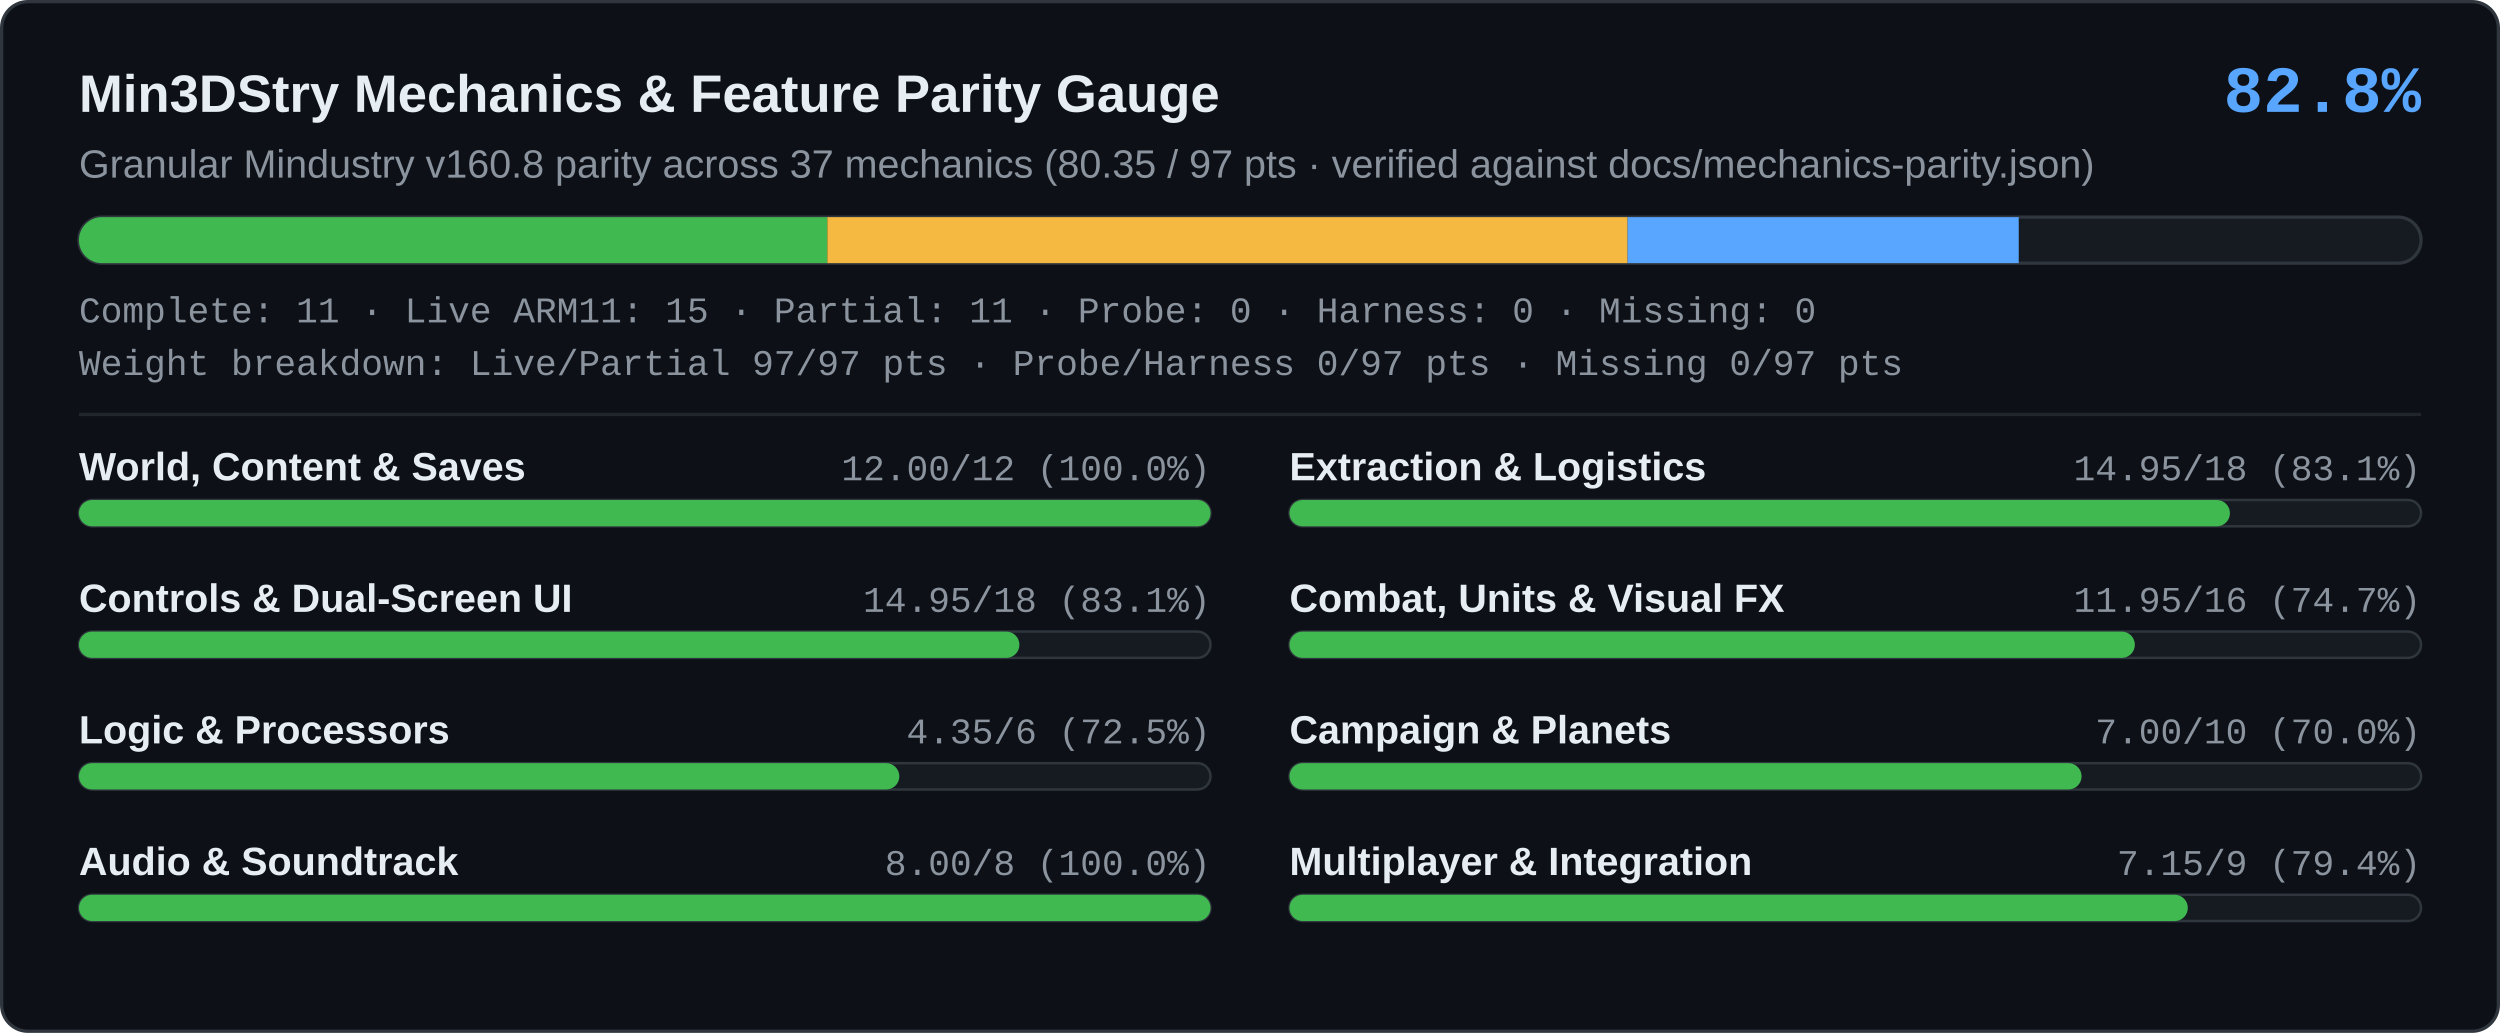
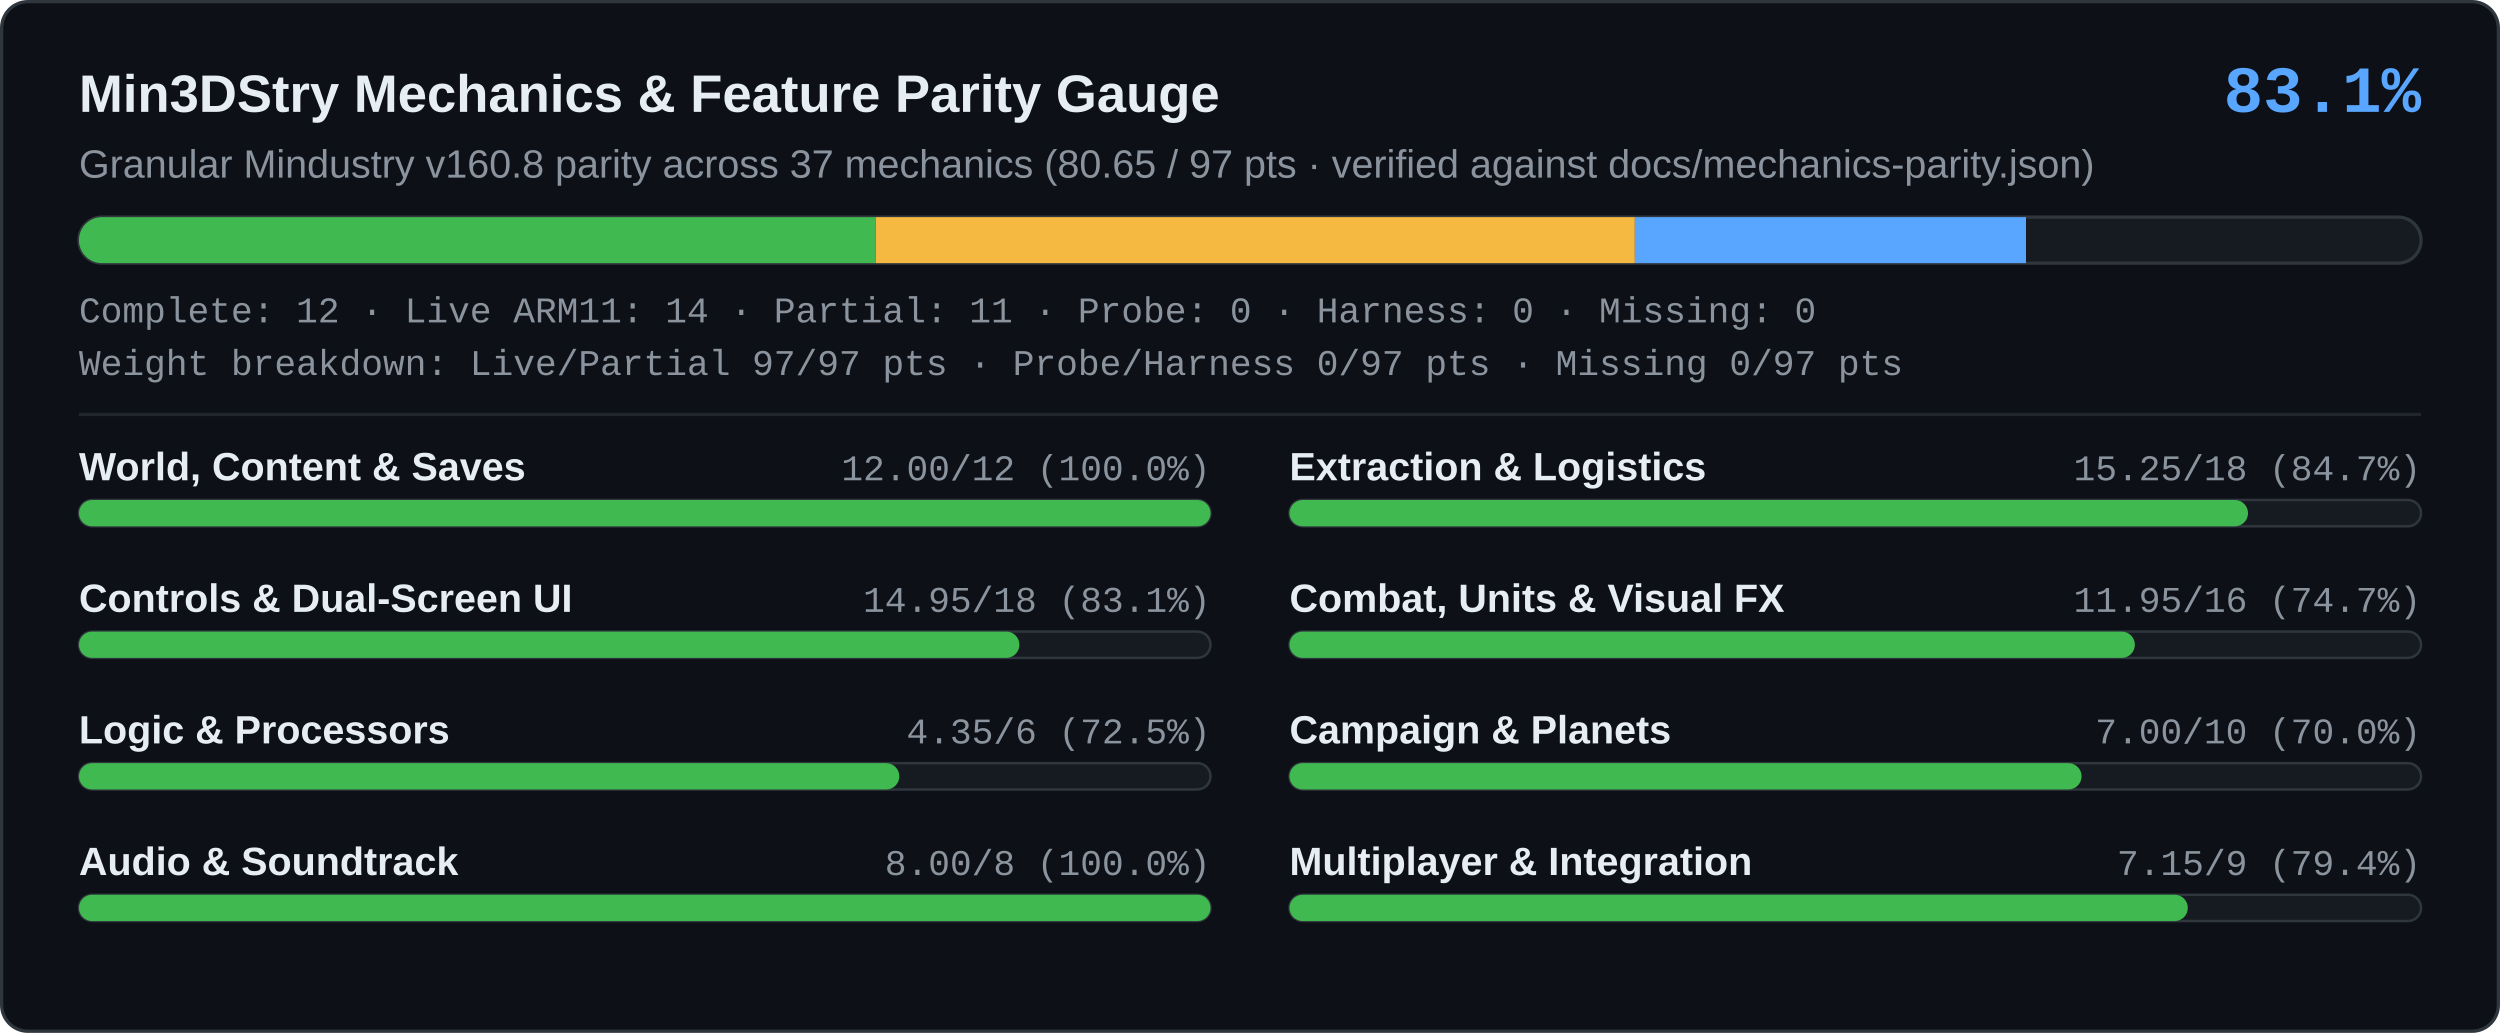
- <svg xmlns="http://www.w3.org/2000/svg" width="760" height="314" viewBox="0 0 760 314" role="img" aria-label="Min3DStry Mechanics &amp; Feature Parity 82.8%">
+ <svg xmlns="http://www.w3.org/2000/svg" width="760" height="314" viewBox="0 0 760 314" role="img" aria-label="Min3DStry Mechanics &amp; Feature Parity 83.1%">
  <defs>
    <clipPath id="mechBarClip">
      <rect x="24" y="66" width="712" height="14" rx="7" />
    </clipPath>
  </defs>
  <rect x="0.5" y="0.5" width="759" height="313" rx="8" fill="#0d1117" stroke="#30363d" />
  <text x="24" y="34" fill="#e6edf3" font-family="Segoe UI, Ubuntu, Arial, sans-serif" font-size="16" font-weight="700">Min3DStry Mechanics &amp; Feature Parity Gauge</text>
-   <text x="736" y="34" text-anchor="end" fill="#58a6ff" font-family="Consolas, Liberation Mono, monospace" font-size="20" font-weight="700">82.8%</text>
-   <text x="24" y="54" fill="#8b949e" font-family="Segoe UI, Ubuntu, Arial, sans-serif" font-size="12">Granular Mindustry v160.8 parity across 37 mechanics (80.35 / 97 pts · verified against docs/mechanics-parity.json)</text>
+   <text x="736" y="34" text-anchor="end" fill="#58a6ff" font-family="Consolas, Liberation Mono, monospace" font-size="20" font-weight="700">83.1%</text>
+   <text x="24" y="54" fill="#8b949e" font-family="Segoe UI, Ubuntu, Arial, sans-serif" font-size="12">Granular Mindustry v160.8 parity across 37 mechanics (80.65 / 97 pts · verified against docs/mechanics-parity.json)</text>
  <rect x="24" y="66" width="712" height="14" rx="7" fill="#161b22" stroke="#30363d" />
  <g clip-path="url(#mechBarClip)">
-     <rect x="24.0" y="66" width="227.5" height="14" fill="#3fb950" />
-     <rect x="251.5" y="66" width="243.3" height="14" fill="#f5b841" />
-     <rect x="494.8" y="66" width="118.9" height="14" fill="#58a6ff" />
+     <rect x="24.0" y="66" width="242.2" height="14" fill="#3fb950" />
+     <rect x="266.2" y="66" width="230.8" height="14" fill="#f5b841" />
+     <rect x="497.0" y="66" width="118.9" height="14" fill="#58a6ff" />
  </g>
-   <text x="24" y="98" fill="#8b949e" font-family="Consolas, Liberation Mono, monospace" font-size="11">Complete: 11  ·  Live ARM11: 15  ·  Partial: 11  ·  Probe: 0  ·  Harness: 0  ·  Missing: 0</text>
+   <text x="24" y="98" fill="#8b949e" font-family="Consolas, Liberation Mono, monospace" font-size="11">Complete: 12  ·  Live ARM11: 14  ·  Partial: 11  ·  Probe: 0  ·  Harness: 0  ·  Missing: 0</text>
  <text x="24" y="114" fill="#8b949e" font-family="Consolas, Liberation Mono, monospace" font-size="11">Weight breakdown:  Live/Partial 97/97 pts  ·  Probe/Harness 0/97 pts  ·  Missing 0/97 pts</text>
  <line x1="24" y1="126" x2="736" y2="126" stroke="#21262d" stroke-width="1" />
  <text x="24" y="146" fill="#e6edf3" font-family="Segoe UI, Ubuntu, Arial, sans-serif" font-size="12" font-weight="600">World, Content &amp; Saves</text>
  <text x="368" y="146" text-anchor="end" fill="#8b949e" font-family="Consolas, Liberation Mono, monospace" font-size="11">12.00/12 (100.0%)</text>
  <rect x="24" y="152" width="344" height="8" rx="4" fill="#161b22" stroke="#30363d" stroke-width="0.75" />
  <rect x="24" y="152" width="344.0" height="8" rx="4" fill="#3fb950" />
  <text x="392" y="146" fill="#e6edf3" font-family="Segoe UI, Ubuntu, Arial, sans-serif" font-size="12" font-weight="600">Extraction &amp; Logistics</text>
-   <text x="736" y="146" text-anchor="end" fill="#8b949e" font-family="Consolas, Liberation Mono, monospace" font-size="11">14.95/18 (83.1%)</text>
+   <text x="736" y="146" text-anchor="end" fill="#8b949e" font-family="Consolas, Liberation Mono, monospace" font-size="11">15.25/18 (84.7%)</text>
  <rect x="392" y="152" width="344" height="8" rx="4" fill="#161b22" stroke="#30363d" stroke-width="0.75" />
-   <rect x="392" y="152" width="285.9" height="8" rx="4" fill="#3fb950" />
+   <rect x="392" y="152" width="291.4" height="8" rx="4" fill="#3fb950" />
  <text x="24" y="186" fill="#e6edf3" font-family="Segoe UI, Ubuntu, Arial, sans-serif" font-size="12" font-weight="600">Controls &amp; Dual-Screen UI</text>
  <text x="368" y="186" text-anchor="end" fill="#8b949e" font-family="Consolas, Liberation Mono, monospace" font-size="11">14.95/18 (83.1%)</text>
  <rect x="24" y="192" width="344" height="8" rx="4" fill="#161b22" stroke="#30363d" stroke-width="0.75" />
  <rect x="24" y="192" width="285.9" height="8" rx="4" fill="#3fb950" />
  <text x="392" y="186" fill="#e6edf3" font-family="Segoe UI, Ubuntu, Arial, sans-serif" font-size="12" font-weight="600">Combat, Units &amp; Visual FX</text>
  <text x="736" y="186" text-anchor="end" fill="#8b949e" font-family="Consolas, Liberation Mono, monospace" font-size="11">11.95/16 (74.7%)</text>
  <rect x="392" y="192" width="344" height="8" rx="4" fill="#161b22" stroke="#30363d" stroke-width="0.75" />
  <rect x="392" y="192" width="257.0" height="8" rx="4" fill="#3fb950" />
  <text x="24" y="226" fill="#e6edf3" font-family="Segoe UI, Ubuntu, Arial, sans-serif" font-size="12" font-weight="600">Logic &amp; Processors</text>
  <text x="368" y="226" text-anchor="end" fill="#8b949e" font-family="Consolas, Liberation Mono, monospace" font-size="11">4.35/6 (72.5%)</text>
  <rect x="24" y="232" width="344" height="8" rx="4" fill="#161b22" stroke="#30363d" stroke-width="0.75" />
  <rect x="24" y="232" width="249.4" height="8" rx="4" fill="#3fb950" />
  <text x="392" y="226" fill="#e6edf3" font-family="Segoe UI, Ubuntu, Arial, sans-serif" font-size="12" font-weight="600">Campaign &amp; Planets</text>
  <text x="736" y="226" text-anchor="end" fill="#8b949e" font-family="Consolas, Liberation Mono, monospace" font-size="11">7.00/10 (70.0%)</text>
  <rect x="392" y="232" width="344" height="8" rx="4" fill="#161b22" stroke="#30363d" stroke-width="0.75" />
  <rect x="392" y="232" width="240.8" height="8" rx="4" fill="#3fb950" />
  <text x="24" y="266" fill="#e6edf3" font-family="Segoe UI, Ubuntu, Arial, sans-serif" font-size="12" font-weight="600">Audio &amp; Soundtrack</text>
  <text x="368" y="266" text-anchor="end" fill="#8b949e" font-family="Consolas, Liberation Mono, monospace" font-size="11">8.00/8 (100.0%)</text>
  <rect x="24" y="272" width="344" height="8" rx="4" fill="#161b22" stroke="#30363d" stroke-width="0.75" />
  <rect x="24" y="272" width="344.0" height="8" rx="4" fill="#3fb950" />
  <text x="392" y="266" fill="#e6edf3" font-family="Segoe UI, Ubuntu, Arial, sans-serif" font-size="12" font-weight="600">Multiplayer &amp; Integration</text>
  <text x="736" y="266" text-anchor="end" fill="#8b949e" font-family="Consolas, Liberation Mono, monospace" font-size="11">7.15/9 (79.4%)</text>
  <rect x="392" y="272" width="344" height="8" rx="4" fill="#161b22" stroke="#30363d" stroke-width="0.75" />
  <rect x="392" y="272" width="273.1" height="8" rx="4" fill="#3fb950" />
</svg>
